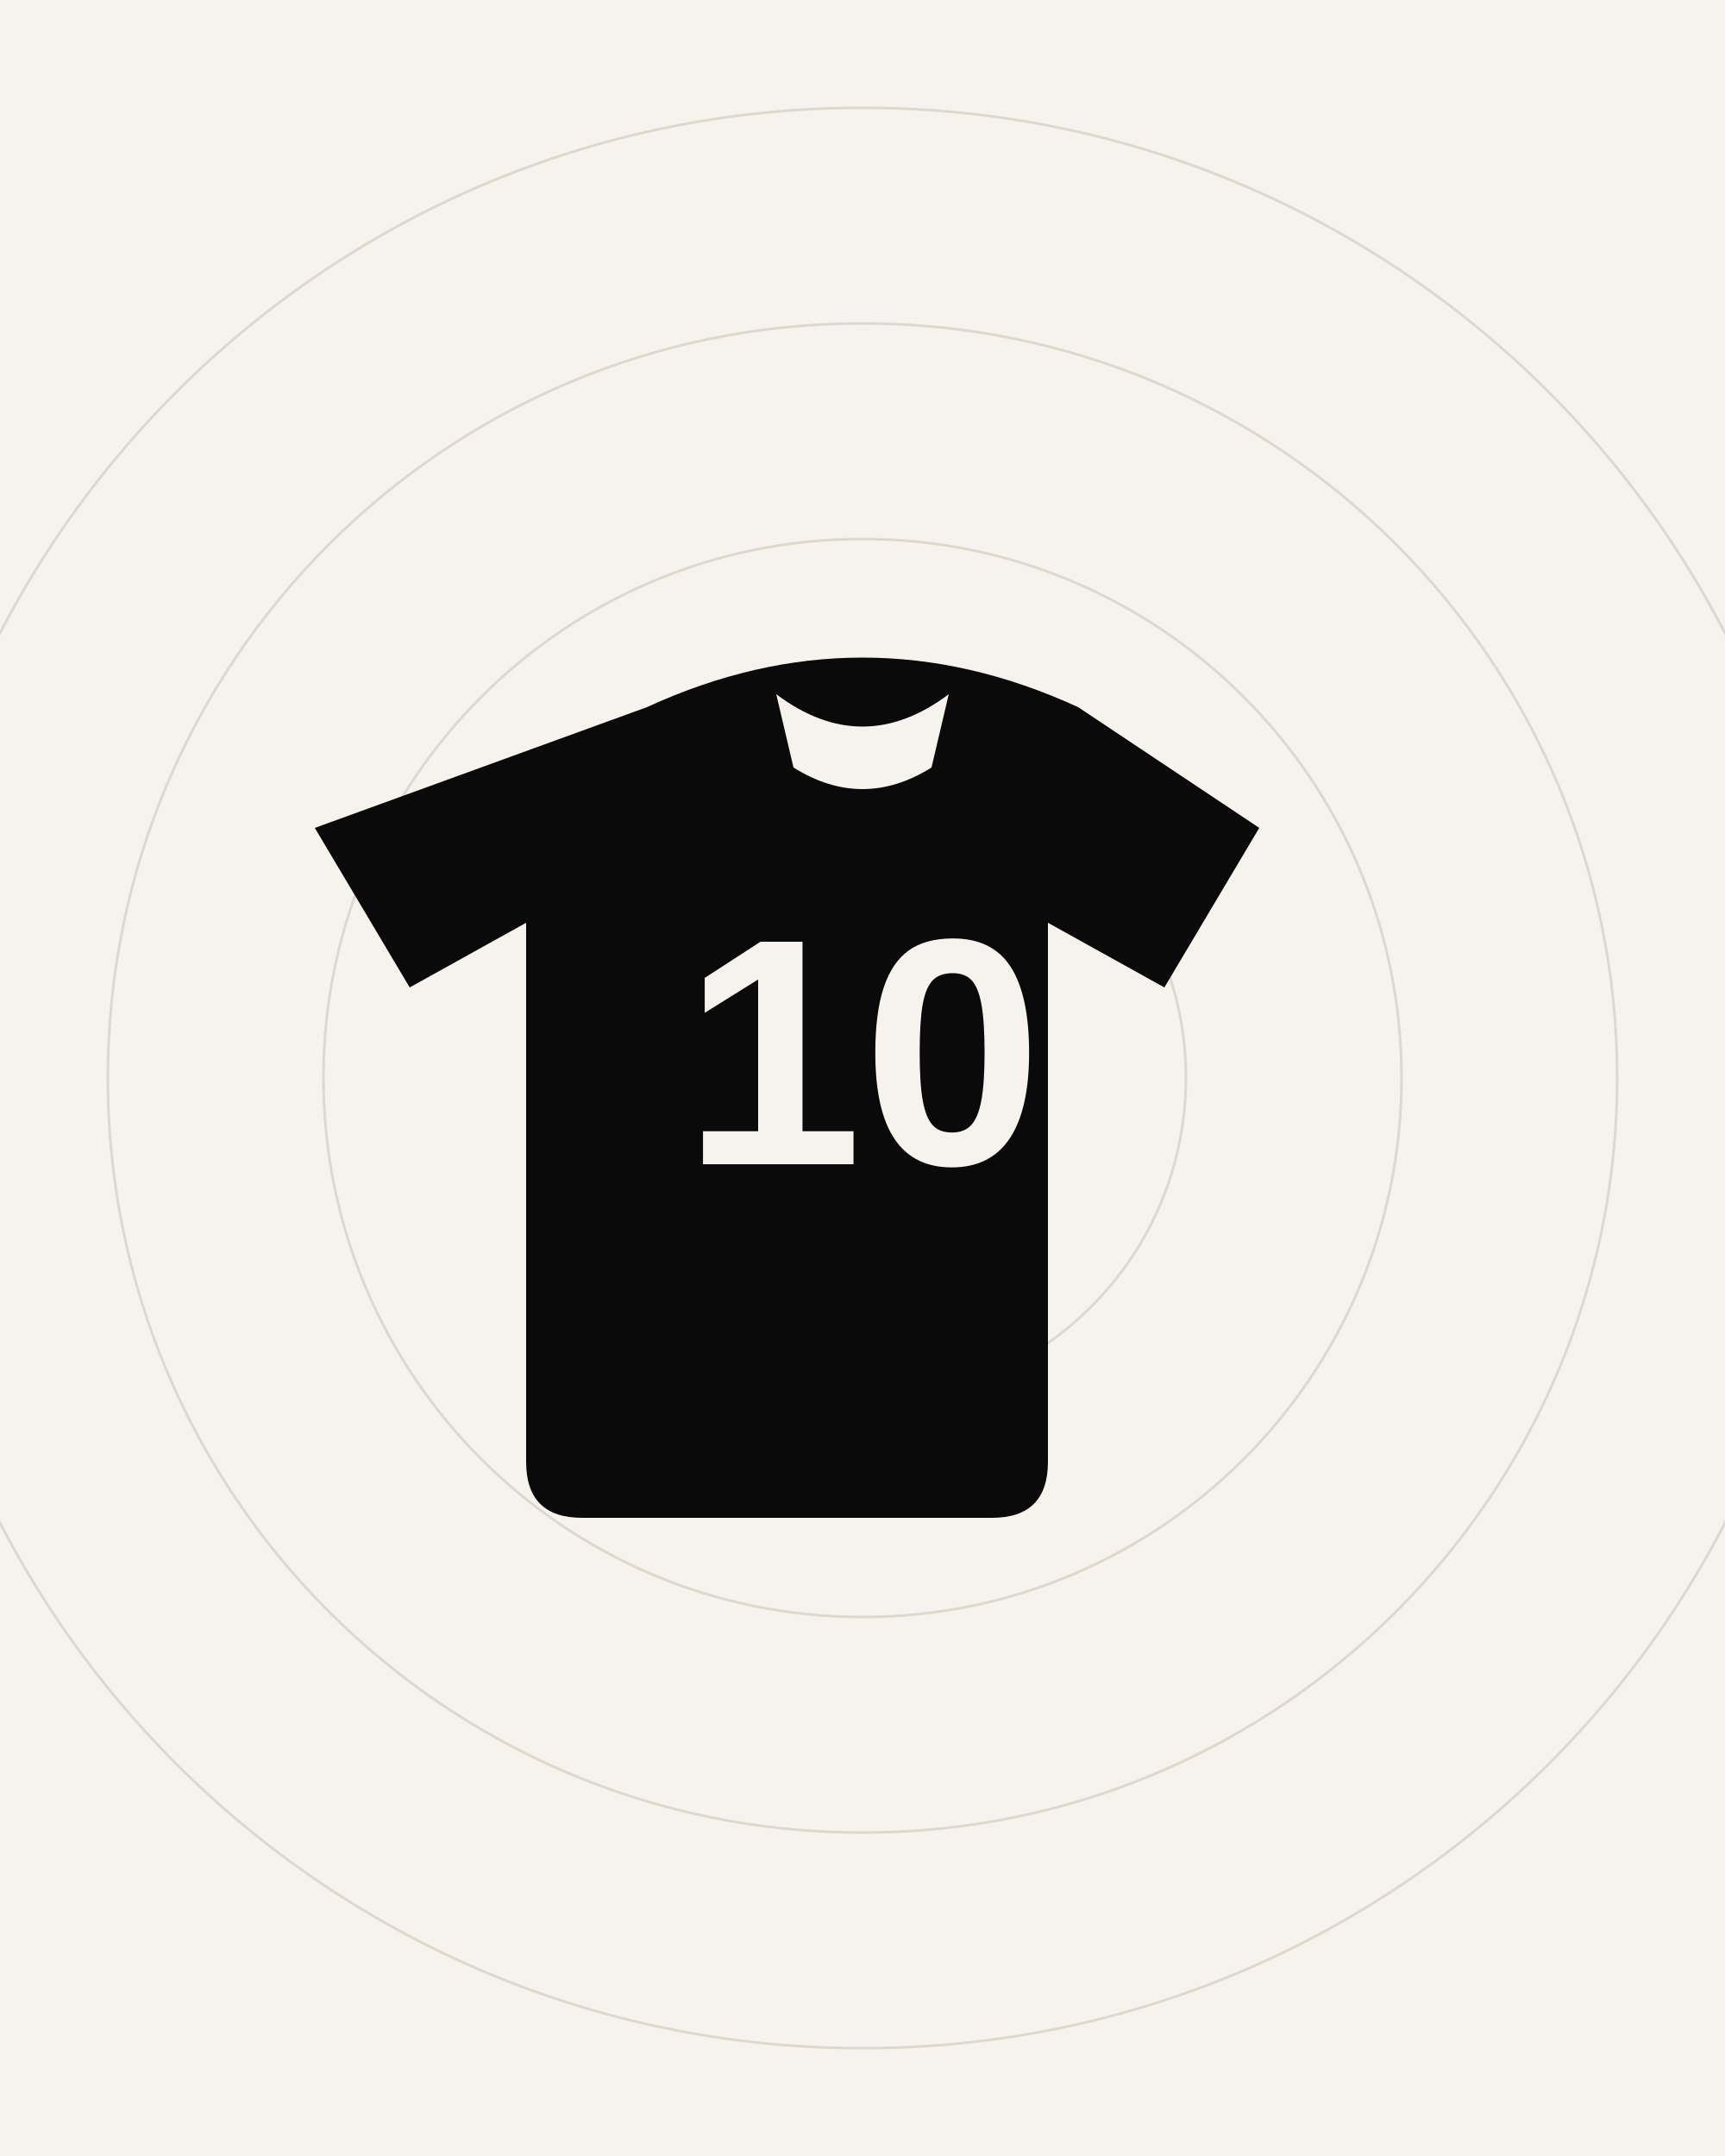
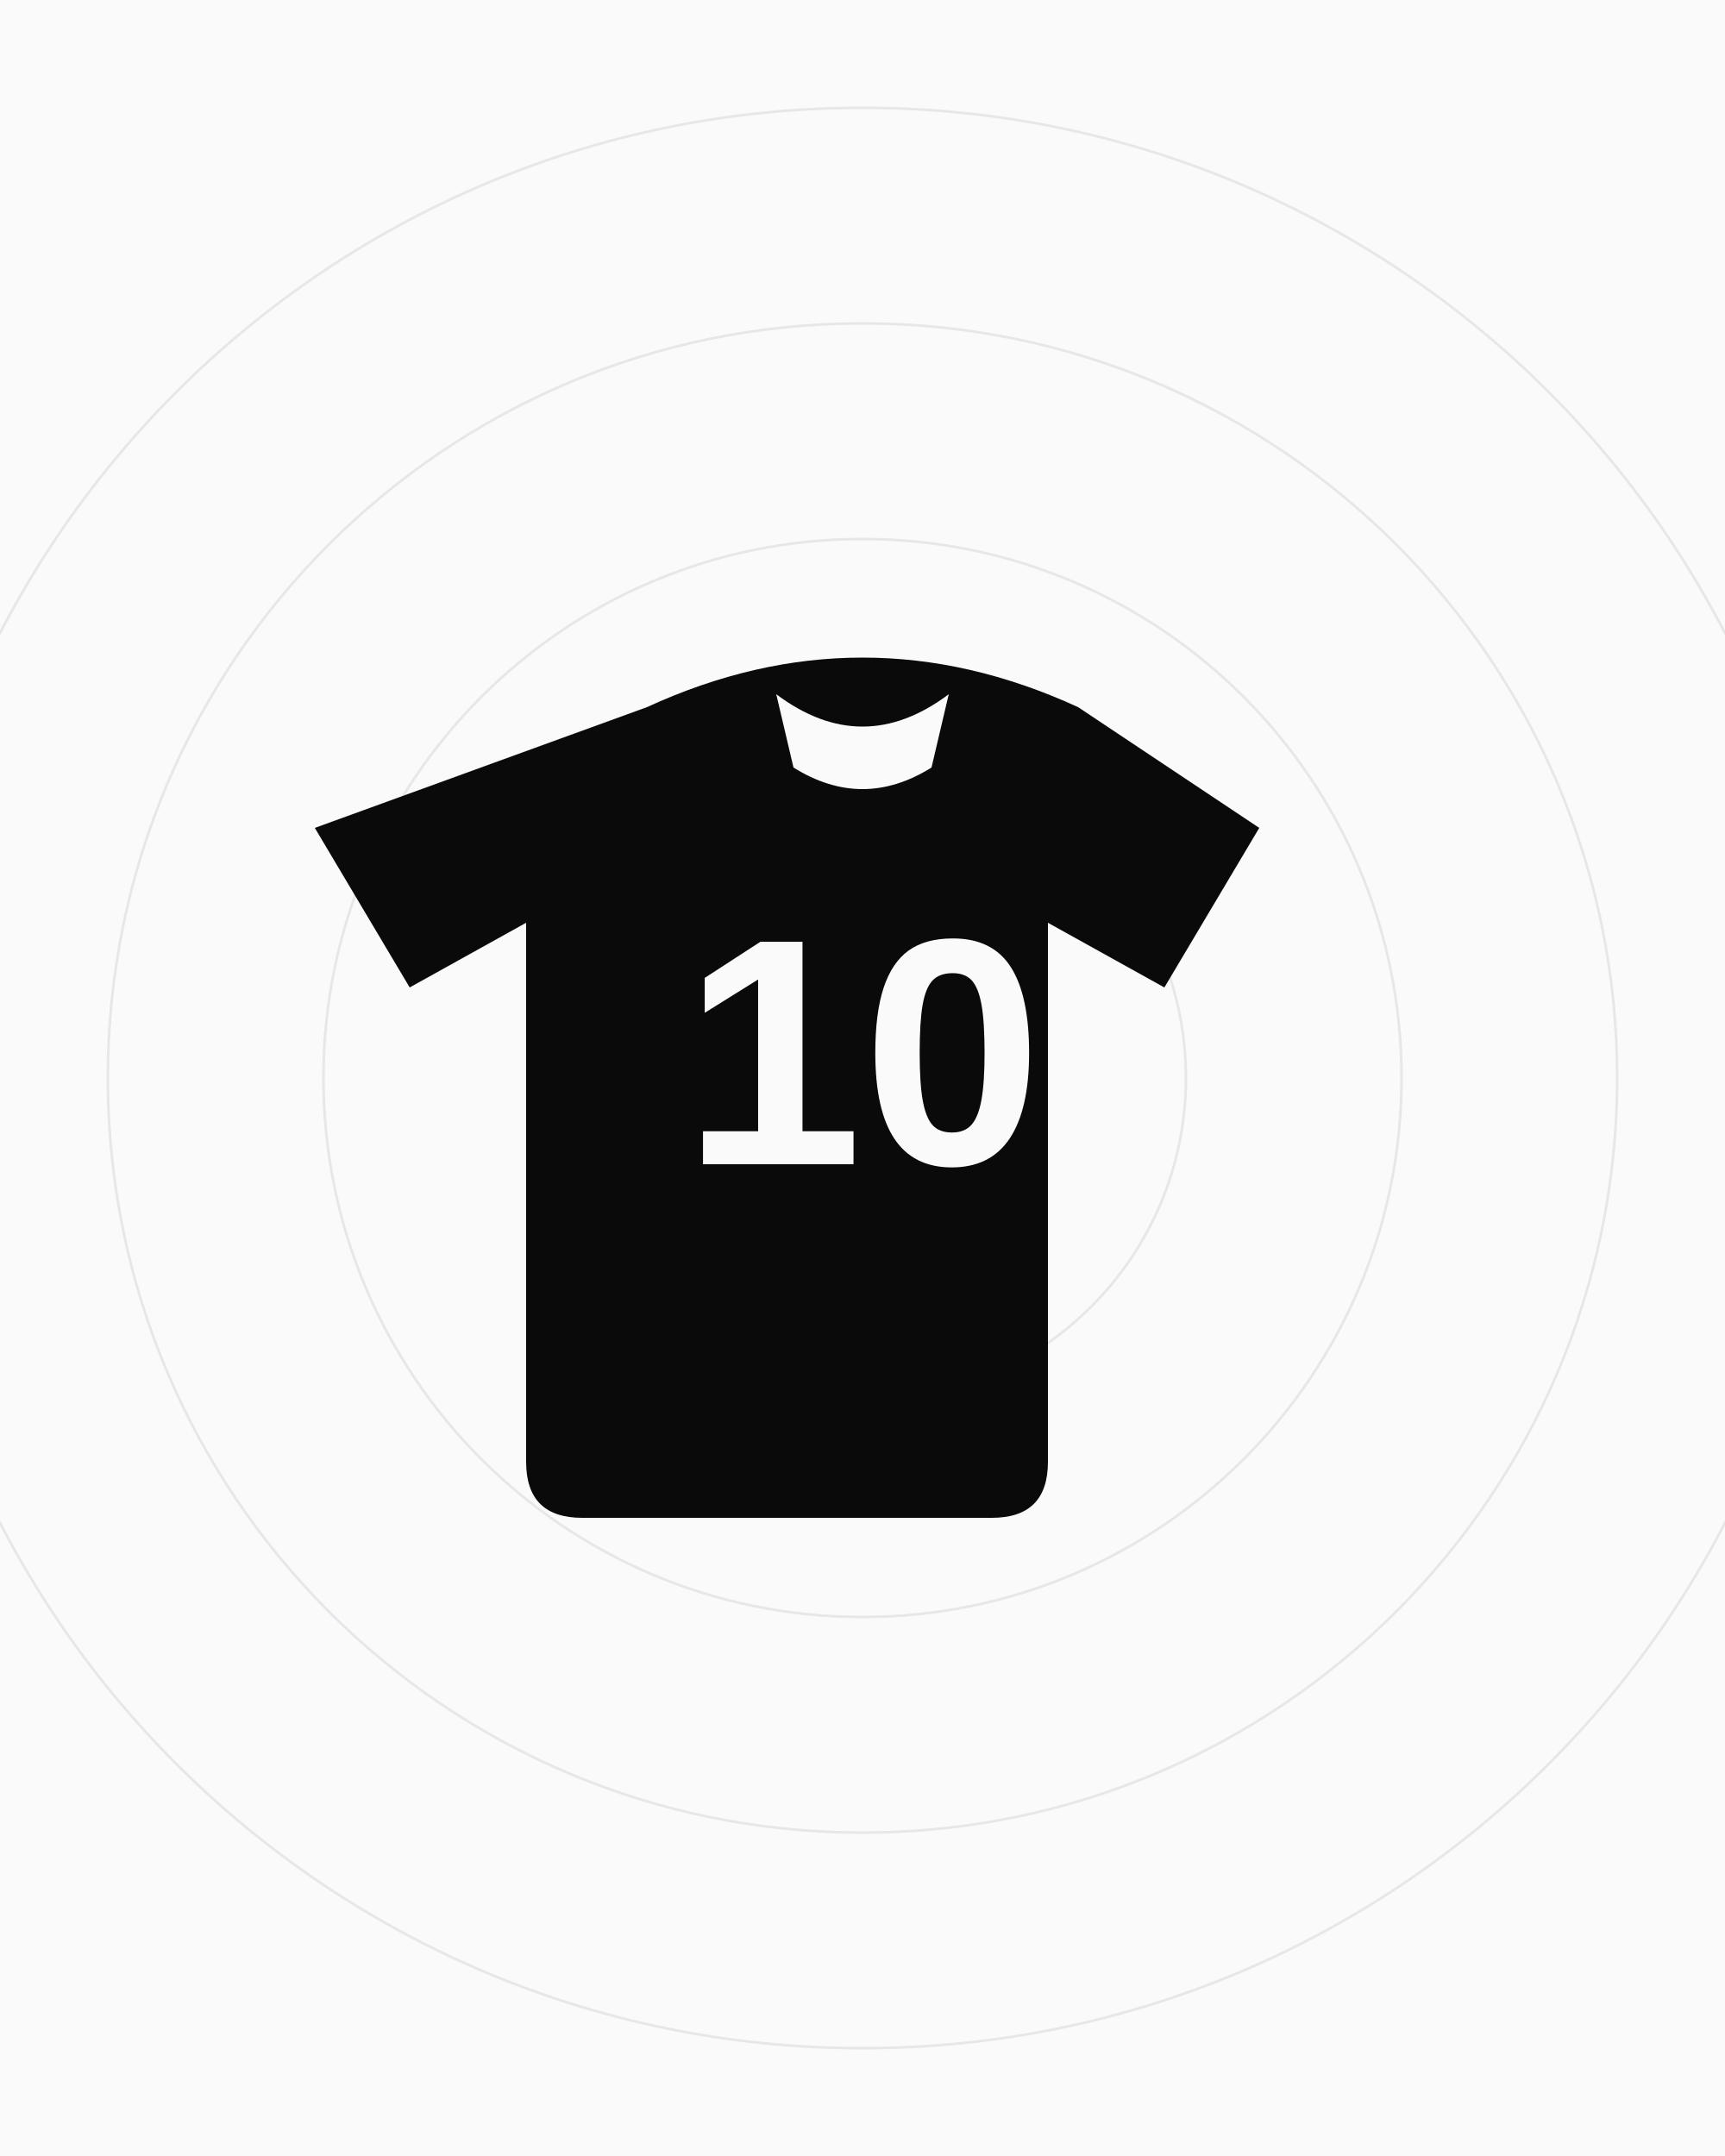
<svg xmlns="http://www.w3.org/2000/svg" viewBox="0 0 800 1000" fill="none" role="img">
-   <rect width="800" height="1000" fill="#F6F3EE" />
-   <g stroke="#C9C1B3" stroke-width="1.2" opacity="0.55" fill="none">
+   <rect width="800" height="1000" fill="#FAFAFA" />
+   <g stroke="#D7D7DD" stroke-width="1.2" opacity="0.55" fill="none">
    <circle cx="400" cy="500" r="150" />
    <circle cx="400" cy="500" r="250" />
    <circle cx="400" cy="500" r="350" />
    <circle cx="400" cy="500" r="450" />
  </g>
  <g fill="#0A0A0A">
    <path d="M300 328 q100 -46 200 0 l84 56 -44 74 -54 -30 0 250 q0 26 -26 26 l-190 0 q-26 0 -26 -26 l0 -250 -54 30 -44 -74 z" />
-     <path d="M360 322 q40 30 80 0 l-8 34 q-32 20 -64 0 z" fill="#F6F3EE" />
+     <path d="M360 322 q40 30 80 0 l-8 34 q-32 20 -64 0 z" fill="#FAFAFA" />
  </g>
-   <text x="400" y="540" font-family="Arial, sans-serif" font-size="150" font-weight="800" fill="#F6F3EE" text-anchor="middle">10</text>
+   <text x="400" y="540" font-family="Arial, sans-serif" font-size="150" font-weight="800" fill="#FAFAFA" text-anchor="middle">10</text>
</svg>
